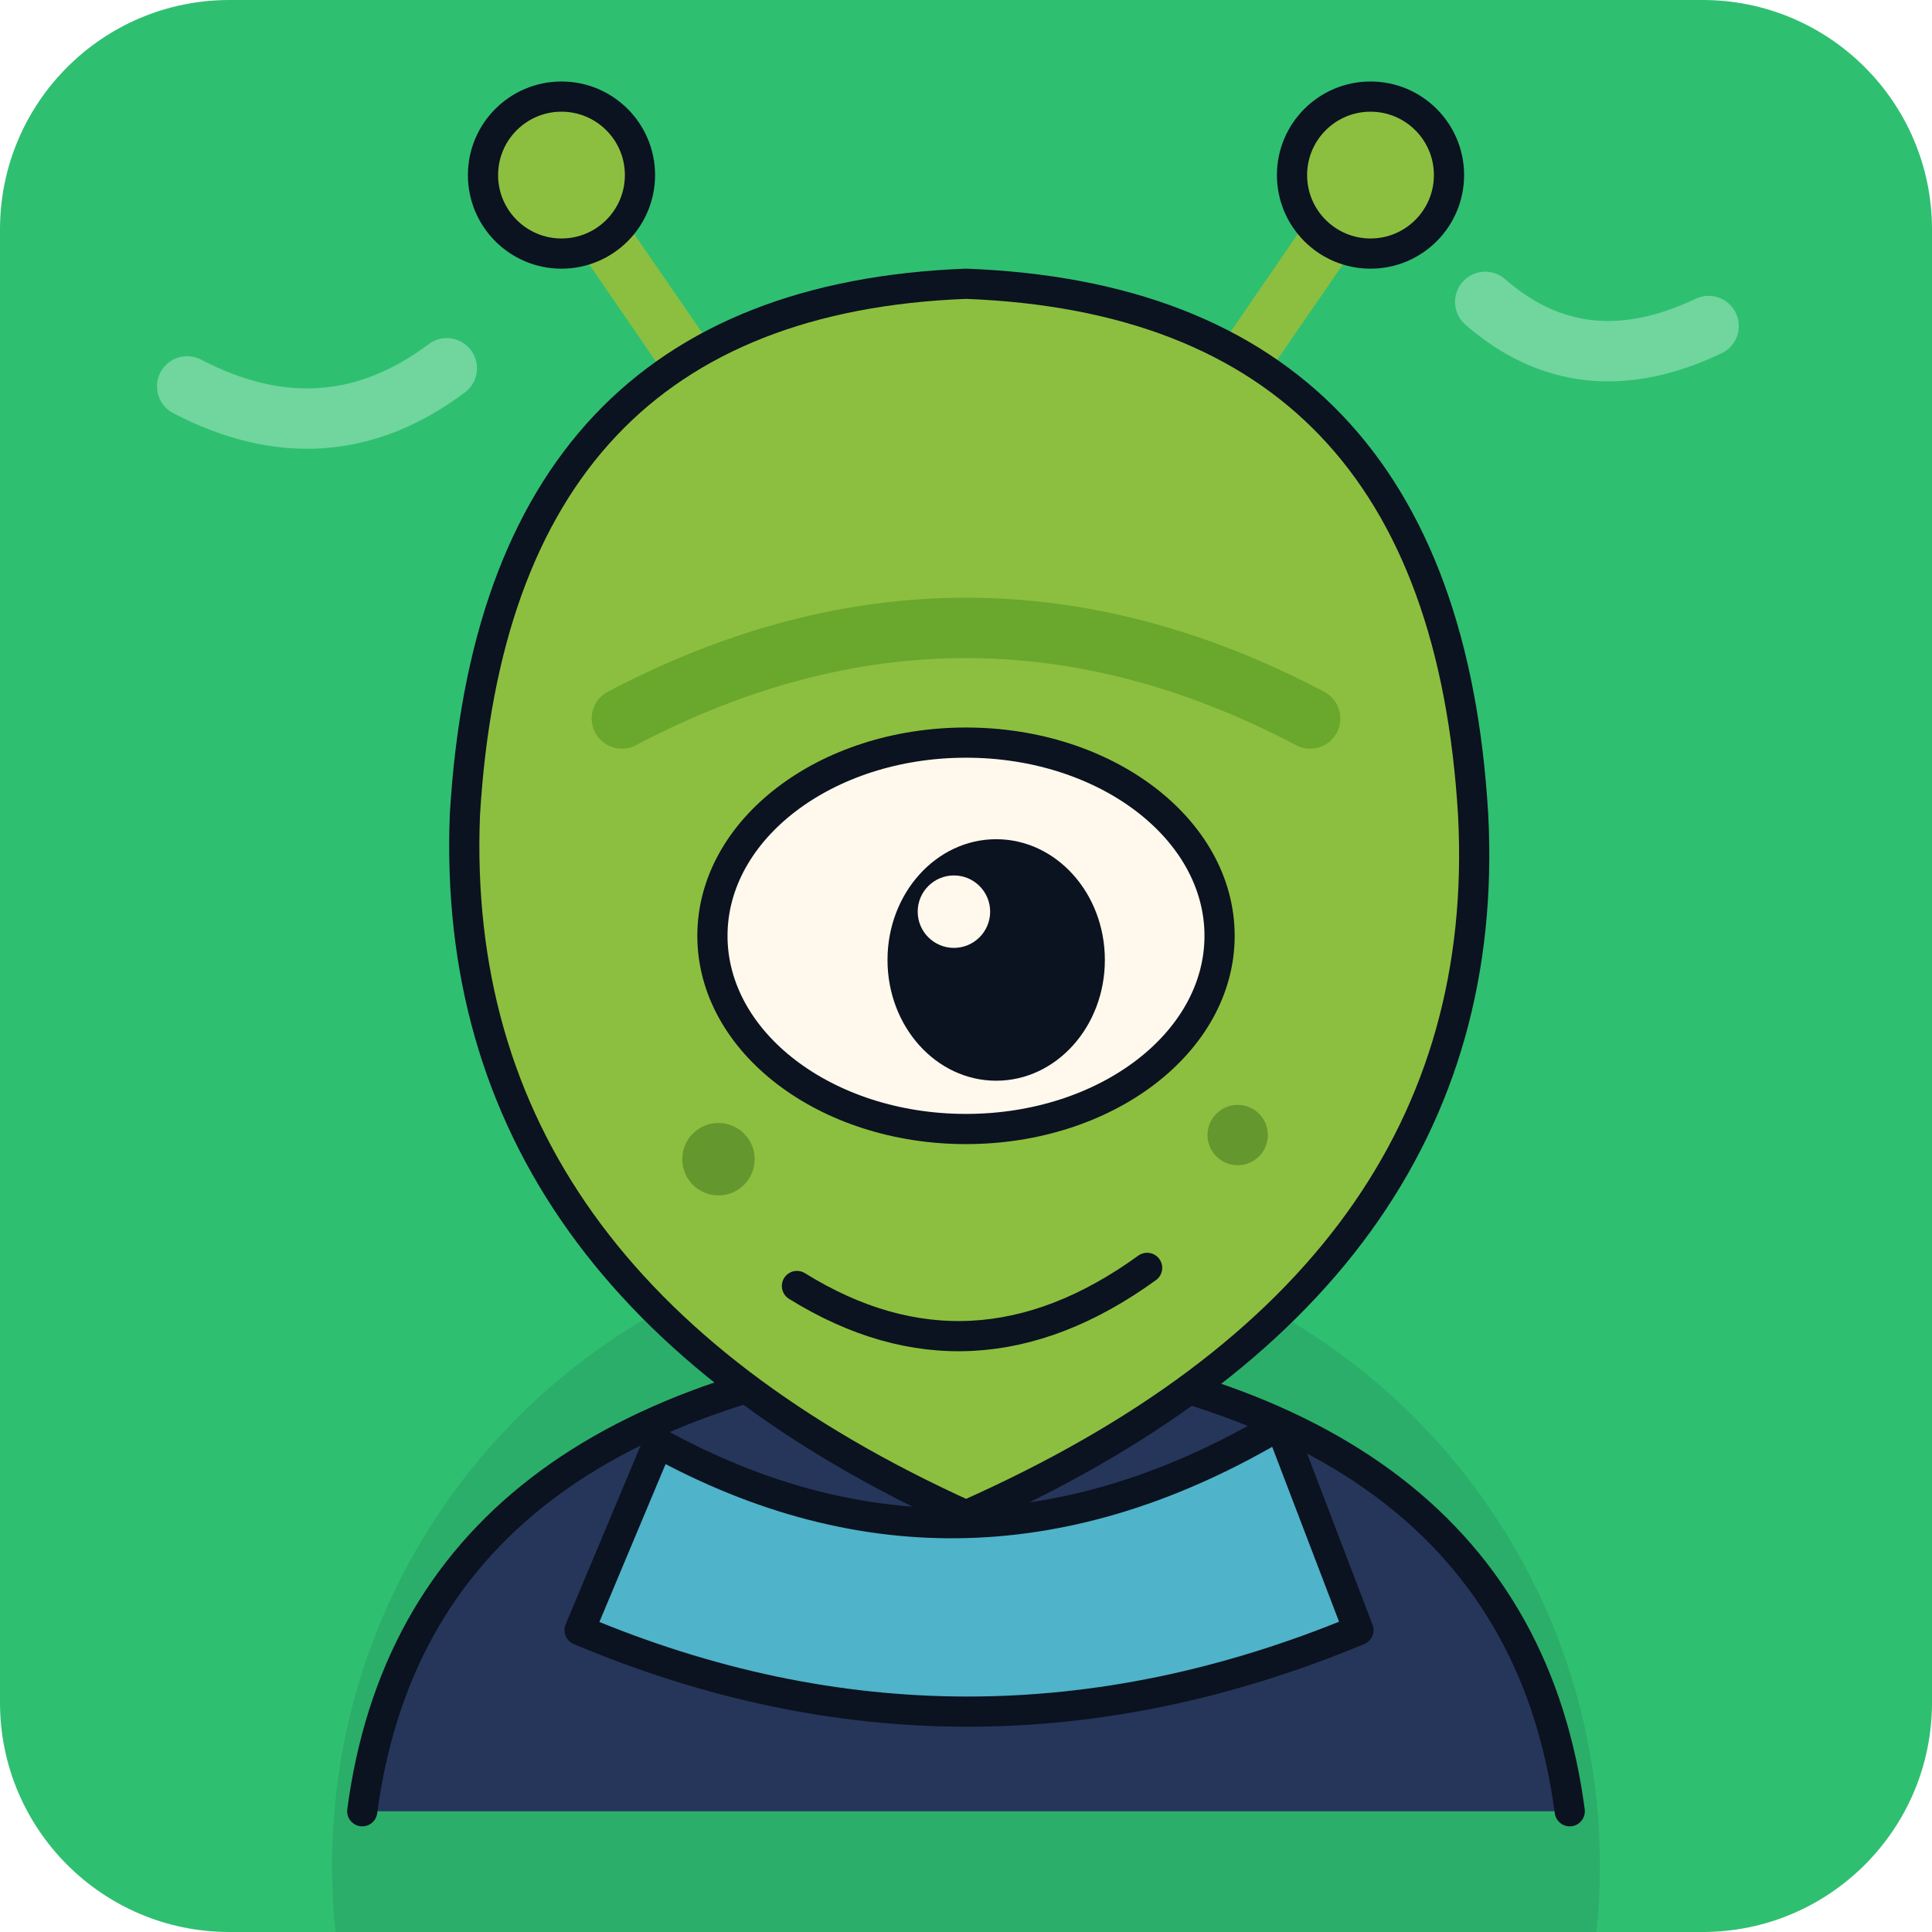
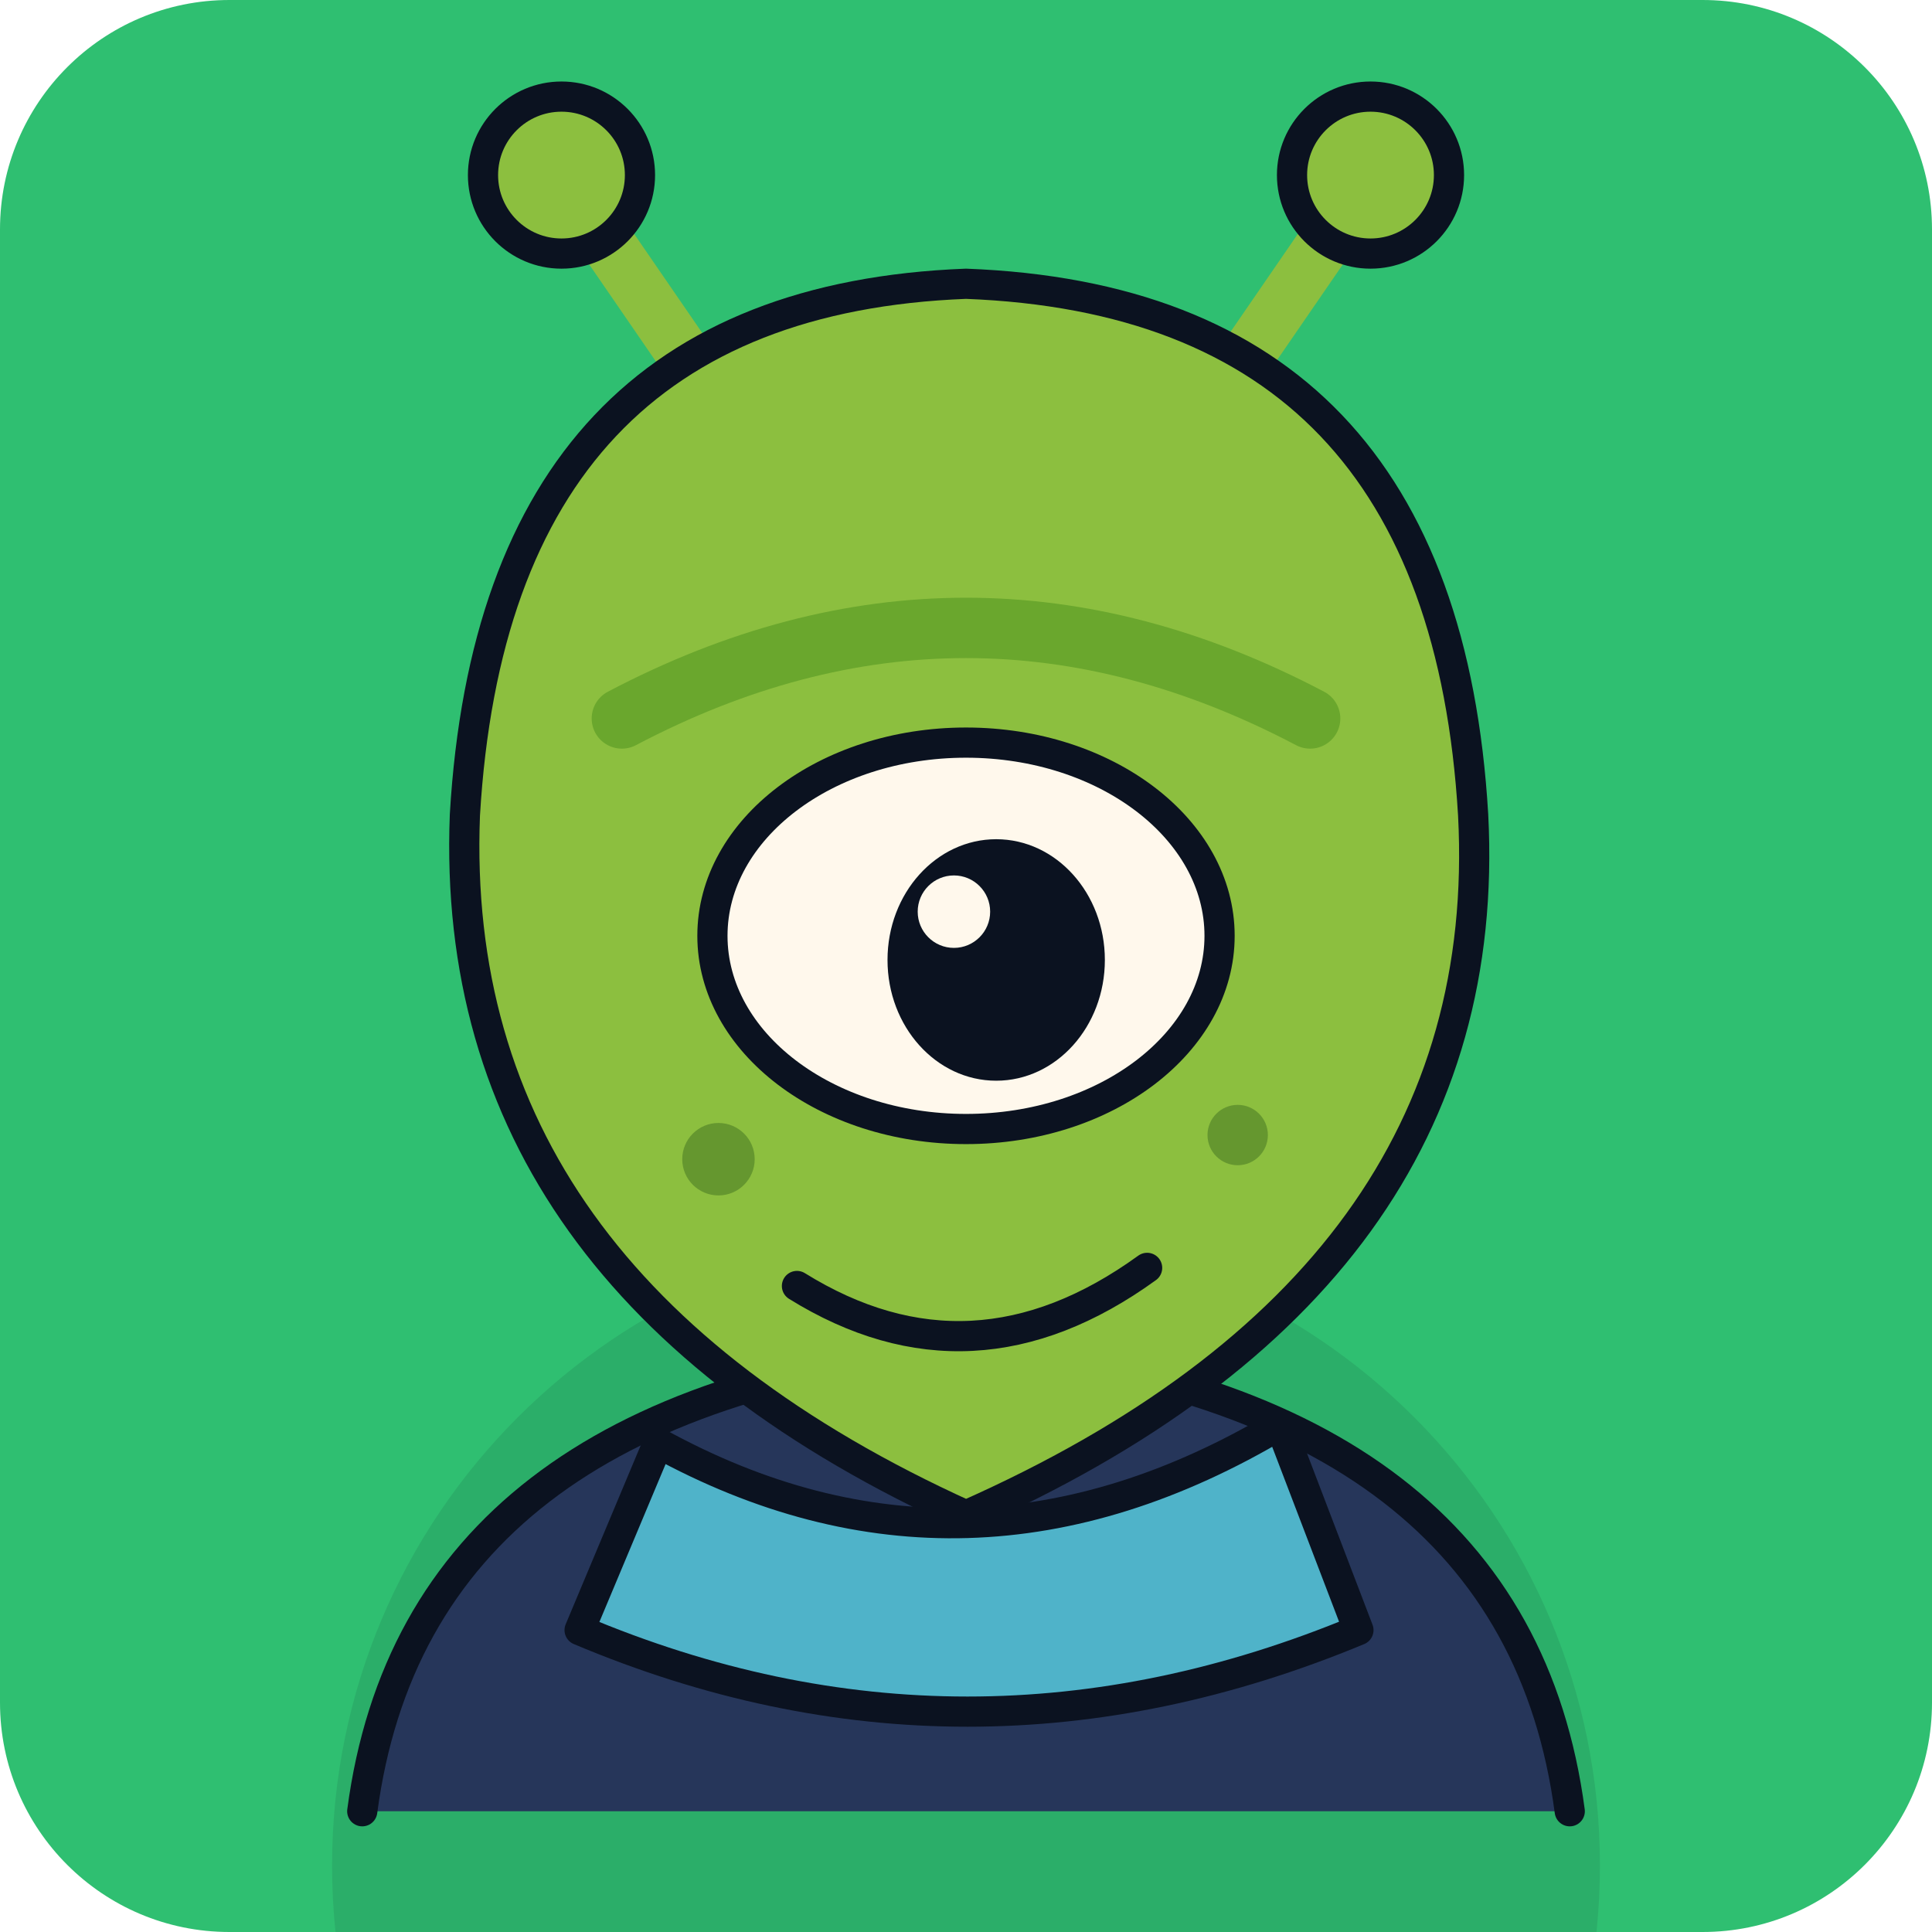
<svg xmlns="http://www.w3.org/2000/svg" width="320" height="320" viewBox="0 0 320 320" role="img" aria-label="Canlı setteki uzaylı avatarının profesyonel yorumu">
  <rect width="320" height="320" rx="38" fill="#2fbf71" />
  <circle cx="160" cy="309" r="105" fill="#0b1220" opacity=".1" />
-   <path d="M31 64q23 12 43-3M246 50q16 14 37 4" fill="none" stroke="#bff1d3" stroke-width="10" stroke-linecap="round" opacity=".45" />
  <path d="M119 67 97 35M201 67l22-32" fill="none" stroke="#8cbf3f" stroke-width="9" stroke-linecap="round" />
  <circle cx="93" cy="29" r="13" fill="#8cbf3f" stroke="#0b1220" stroke-width="5" stroke-linecap="round" stroke-linejoin="round" />
  <circle cx="227" cy="29" r="13" fill="#8cbf3f" stroke="#0b1220" stroke-width="5" stroke-linecap="round" stroke-linejoin="round" />
  <path d="M60 300q9-68 100-77 91 9 100 77" fill="#26365a" stroke="#0b1220" stroke-width="5" stroke-linecap="round" stroke-linejoin="round" />
  <path d="M77 135q5-85 83-88 79 3 84 88 4 77-84 116-86-39-83-116Z" fill="#8cbf3f" stroke="#0b1220" stroke-width="5" stroke-linecap="round" stroke-linejoin="round" />
  <path d="M103 119q57-30 114 0" fill="none" stroke="#6aa72d" stroke-width="10" stroke-linecap="round" />
  <ellipse cx="160" cy="155" rx="42" ry="32" fill="#fff8ec" stroke="#0b1220" stroke-width="5" stroke-linecap="round" stroke-linejoin="round" />
  <ellipse cx="165" cy="159" rx="18" ry="20" fill="#0b1220" />
  <circle cx="158" cy="151" r="6" fill="#fff8ec" />
  <circle cx="119" cy="192" r="6" fill="#65972f" />
  <circle cx="205" cy="188" r="5" fill="#65972f" />
  <path d="M132 213q29 18 58-3" fill="none" stroke="#0b1220" stroke-width="5" stroke-linecap="round" stroke-linejoin="round" />
  <path d="M109 239q51 28 103-3l13 34q-65 27-129 0Z" fill="#4fb3c9" stroke="#0b1220" stroke-width="5" stroke-linecap="round" stroke-linejoin="round" />
</svg>
